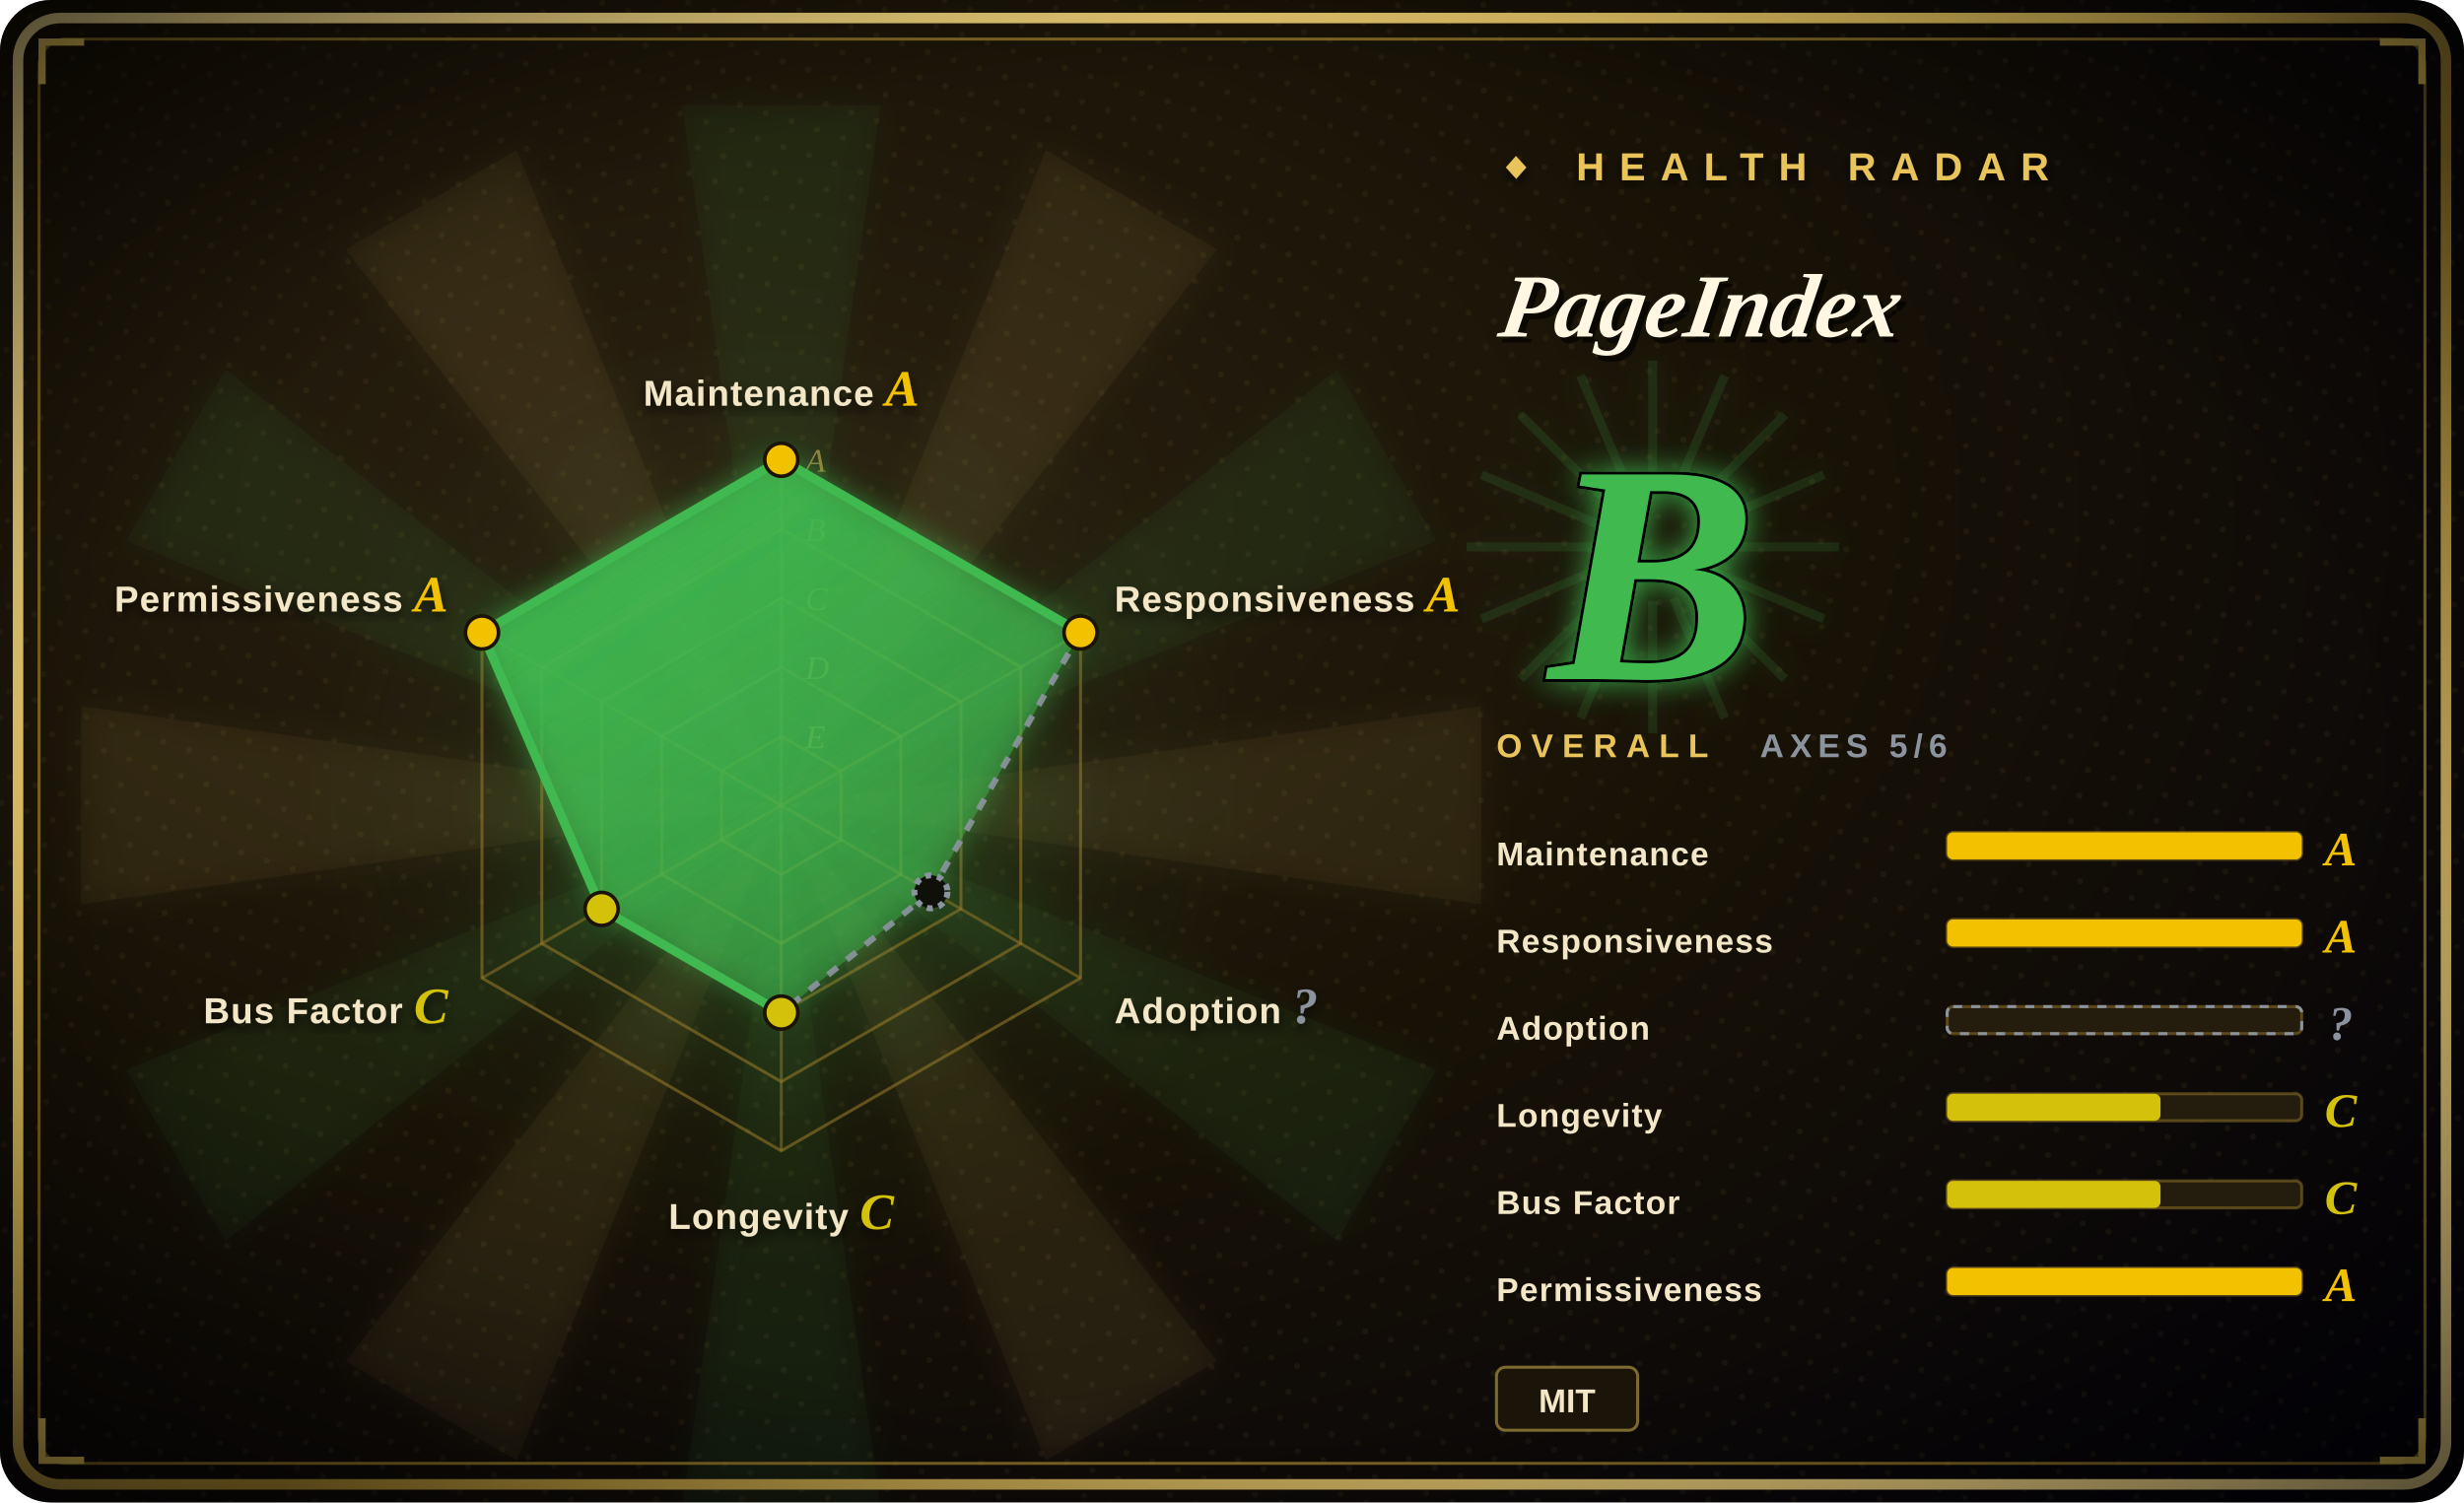
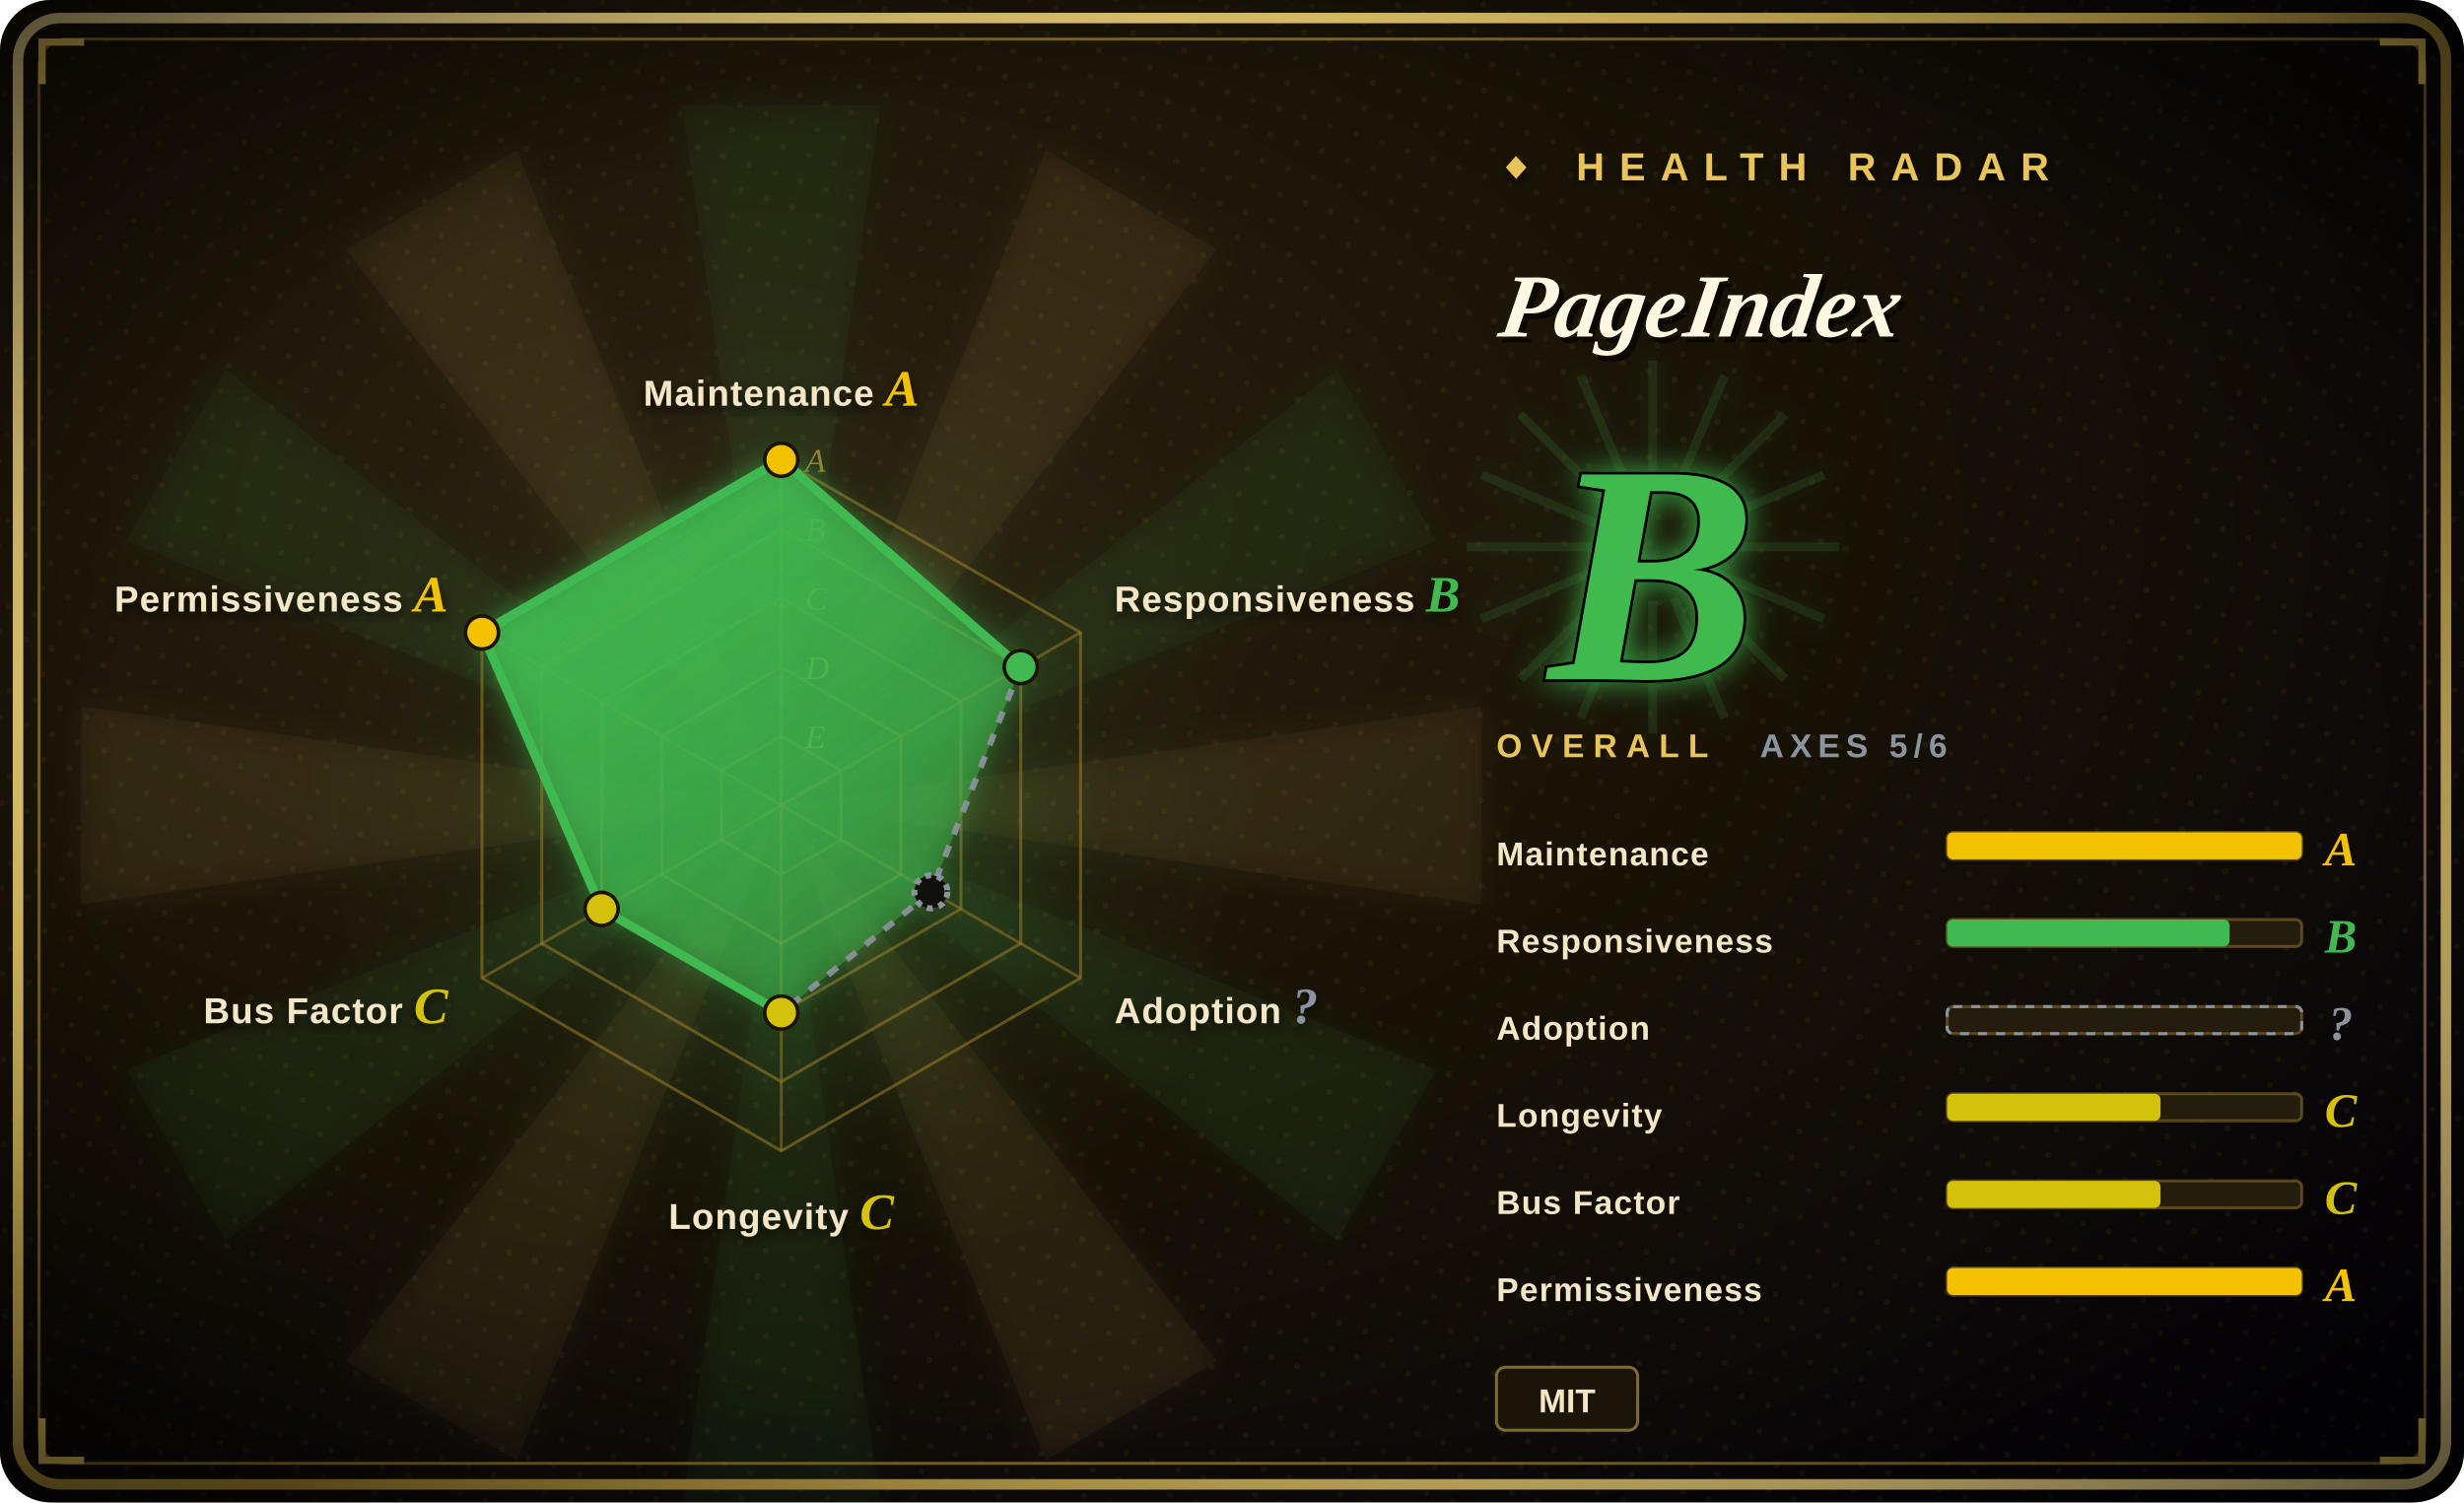
<svg xmlns="http://www.w3.org/2000/svg" width="820" height="500" viewBox="0 0 820 500">
  <defs>
    <radialGradient id="bg" cx="30%" cy="34%" r="90%">
      <stop offset="0%" stop-color="#2a2010" />
      <stop offset="48%" stop-color="#181206" />
      <stop offset="100%" stop-color="#05030a" />
    </radialGradient>
    <radialGradient id="vig" cx="50%" cy="50%" r="72%">
      <stop offset="62%" stop-color="#000000" stop-opacity="0" />
      <stop offset="100%" stop-color="#000000" stop-opacity="0.72" />
    </radialGradient>
    <linearGradient id="frame" x1="0" y1="0" x2="1" y2="1">
      <stop offset="0%" stop-color="#f6dd92" />
      <stop offset="45%" stop-color="#E8C45A" />
      <stop offset="55%" stop-color="#9c7d2a" />
      <stop offset="100%" stop-color="#f6dd92" />
    </linearGradient>
    <linearGradient id="poly" x1="0" y1="0" x2="0.7" y2="1">
      <stop offset="0%" stop-color="#3FB950" stop-opacity="0.92" />
      <stop offset="100%" stop-color="#3FB950" stop-opacity="0.34" />
    </linearGradient>
    <radialGradient id="halo" cx="50%" cy="50%" r="50%">
      <stop offset="0%" stop-color="#3FB950" stop-opacity="0.34" />
      <stop offset="68%" stop-color="#3FB950" stop-opacity="0.04" />
      <stop offset="100%" stop-color="#3FB950" stop-opacity="0" />
    </radialGradient>
    <filter id="glow" x="-60%" y="-60%" width="220%" height="220%">
      <feGaussianBlur stdDeviation="5" result="b" />
      <feMerge>
        <feMergeNode in="b" />
        <feMergeNode in="SourceGraphic" />
      </feMerge>
    </filter>
    <filter id="soft" x="-30%" y="-30%" width="160%" height="160%">
      <feDropShadow dx="0" dy="2" stdDeviation="2" flood-color="#000" flood-opacity="0.7" />
    </filter>
    <pattern id="halftone" width="9" height="9" patternUnits="userSpaceOnUse" patternTransform="rotate(18)">
      <circle cx="2" cy="2" r="1" fill="#E8C45A" fill-opacity="0.06" />
    </pattern>
  </defs>
  <rect width="820" height="500" rx="17" fill="url(#bg)" />
  <rect width="820" height="500" rx="17" fill="url(#halftone)" />
  <g opacity="0.5" filter="url(#glow)">
    <path d="M260,268 L493,235 L493,301 Z" fill="#E8C45A" fill-opacity="0.10" />
    <path d="M260,268 L478,356 L445,413 Z" fill="#3FB950" fill-opacity="0.10" />
    <path d="M260,268 L405,453 L348,486 Z" fill="#E8C45A" fill-opacity="0.10" />
    <path d="M260,268 L293,501 L227,501 Z" fill="#3FB950" fill-opacity="0.10" />
    <path d="M260,268 L172,486 L115,453 Z" fill="#E8C45A" fill-opacity="0.10" />
    <path d="M260,268 L75,413 L42,356 Z" fill="#3FB950" fill-opacity="0.10" />
    <path d="M260,268 L27,301 L27,235 Z" fill="#E8C45A" fill-opacity="0.10" />
    <path d="M260,268 L42,180 L75,123 Z" fill="#3FB950" fill-opacity="0.10" />
    <path d="M260,268 L115,83 L172,50 Z" fill="#E8C45A" fill-opacity="0.10" />
    <path d="M260,268 L227,35 L293,35 Z" fill="#3FB950" fill-opacity="0.10" />
    <path d="M260,268 L348,50 L405,83 Z" fill="#E8C45A" fill-opacity="0.10" />
    <path d="M260,268 L445,123 L478,180 Z" fill="#3FB950" fill-opacity="0.10" />
  </g>
  <circle cx="260" cy="268" r="161" fill="url(#halo)" />
  <rect x="6" y="6" width="808" height="488" rx="14" fill="none" stroke="url(#frame)" stroke-width="3.5" />
  <rect x="13" y="13" width="794" height="474" rx="9" fill="none" stroke="#9c7d2a" stroke-width="1" stroke-opacity="0.8" />
  <path d="M14,28 L14,14 L28,14" fill="none" stroke="#E8C45A" stroke-width="2.4" />
  <path d="M806,28 L806,14 L792,14" fill="none" stroke="#E8C45A" stroke-width="2.4" />
  <path d="M14,472 L14,486 L28,486" fill="none" stroke="#E8C45A" stroke-width="2.4" />
  <path d="M806,472 L806,486 L792,486" fill="none" stroke="#E8C45A" stroke-width="2.4" />
  <rect width="820" height="500" rx="17" fill="url(#vig)" />
  <polygon points="260.0,153.0 359.6,210.5 359.6,325.5 260.0,383.0 160.4,325.5 160.4,210.5" fill="none" stroke="#9c7d2a" stroke-opacity="0.55" stroke-width="1" />
  <polygon points="260.0,176.0 339.7,222.0 339.7,314.0 260.0,360.0 180.3,314.0 180.3,222.0" fill="none" stroke="#9c7d2a" stroke-opacity="0.55" stroke-width="1" />
  <polygon points="260.0,199.0 319.8,233.5 319.8,302.5 260.0,337.0 200.2,302.5 200.2,233.5" fill="none" stroke="#9c7d2a" stroke-opacity="0.55" stroke-width="1" />
  <polygon points="260.0,222.0 299.8,245.0 299.8,291.0 260.0,314.0 220.2,291.0 220.2,245.0" fill="none" stroke="#9c7d2a" stroke-opacity="0.55" stroke-width="1" />
  <polygon points="260.0,245.0 279.9,256.5 279.9,279.5 260.0,291.0 240.1,279.5 240.1,256.5" fill="none" stroke="#9c7d2a" stroke-opacity="0.55" stroke-width="1" />
  <line x1="260" y1="268" x2="260.0" y2="153.0" stroke="#9c7d2a" stroke-opacity="0.5" stroke-width="1" />
  <line x1="260" y1="268" x2="359.6" y2="210.5" stroke="#9c7d2a" stroke-opacity="0.5" stroke-width="1" />
  <line x1="260" y1="268" x2="359.6" y2="325.5" stroke="#9c7d2a" stroke-opacity="0.5" stroke-width="1" />
  <line x1="260" y1="268" x2="260.0" y2="383.0" stroke="#9c7d2a" stroke-opacity="0.5" stroke-width="1" />
  <line x1="260" y1="268" x2="160.4" y2="325.5" stroke="#9c7d2a" stroke-opacity="0.5" stroke-width="1" />
  <line x1="260" y1="268" x2="160.4" y2="210.5" stroke="#9c7d2a" stroke-opacity="0.5" stroke-width="1" />
  <text x="268" y="157.0" font-size="11" font-style="italic" fill="#E8C45A" fill-opacity="0.55" font-family="'Georgia','Times New Roman',serif">A</text>
  <text x="268" y="180.0" font-size="11" font-style="italic" fill="#E8C45A" fill-opacity="0.55" font-family="'Georgia','Times New Roman',serif">B</text>
  <text x="268" y="203.0" font-size="11" font-style="italic" fill="#E8C45A" fill-opacity="0.55" font-family="'Georgia','Times New Roman',serif">C</text>
  <text x="268" y="226.0" font-size="11" font-style="italic" fill="#E8C45A" fill-opacity="0.55" font-family="'Georgia','Times New Roman',serif">D</text>
  <text x="268" y="249.0" font-size="11" font-style="italic" fill="#E8C45A" fill-opacity="0.55" font-family="'Georgia','Times New Roman',serif">E</text>
-   <polygon points="260.0,153.0 359.6,210.5 309.8,296.8 260.0,337.0 200.2,302.5 160.4,210.5" fill="url(#poly)" filter="url(#glow)" />
-   <line x1="260.0" y1="153.0" x2="359.6" y2="210.5" stroke="#3FB950" stroke-width="3" />
-   <line x1="359.6" y1="210.5" x2="309.8" y2="296.8" stroke="#8B949E" stroke-width="2" stroke-dasharray="4 4" stroke-opacity="0.92" />
+   <polygon points="260.0,153.0 339.7,222.0 309.8,296.8 260.0,337.0 200.2,302.5 160.4,210.5" fill="url(#poly)" filter="url(#glow)" />
+   <line x1="260.0" y1="153.0" x2="339.7" y2="222.0" stroke="#3FB950" stroke-width="3" />
+   <line x1="339.7" y1="222.0" x2="309.8" y2="296.8" stroke="#8B949E" stroke-width="2" stroke-dasharray="4 4" stroke-opacity="0.92" />
  <line x1="309.8" y1="296.8" x2="260.0" y2="337.0" stroke="#8B949E" stroke-width="2" stroke-dasharray="4 4" stroke-opacity="0.92" />
  <line x1="260.0" y1="337.0" x2="200.2" y2="302.5" stroke="#3FB950" stroke-width="3" />
  <line x1="200.2" y1="302.5" x2="160.4" y2="210.5" stroke="#3FB950" stroke-width="3" />
  <line x1="160.4" y1="210.5" x2="260.0" y2="153.0" stroke="#3FB950" stroke-width="3" />
  <circle cx="260.0" cy="153.0" r="5.5" fill="#F2C200" stroke="#1a1306" stroke-width="1.2" />
-   <circle cx="359.6" cy="210.5" r="5.5" fill="#F2C200" stroke="#1a1306" stroke-width="1.2" />
+   <circle cx="339.7" cy="222.0" r="5.5" fill="#3FB950" stroke="#1a1306" stroke-width="1.2" />
  <circle cx="309.8" cy="296.8" r="5.5" fill="#10100b" stroke="#8B949E" stroke-width="2" stroke-dasharray="2 2" />
  <circle cx="260.0" cy="337.0" r="5.5" fill="#D4C20A" stroke="#1a1306" stroke-width="1.2" />
  <circle cx="200.2" cy="302.5" r="5.5" fill="#D4C20A" stroke="#1a1306" stroke-width="1.2" />
  <circle cx="160.4" cy="210.5" r="5.5" fill="#F2C200" stroke="#1a1306" stroke-width="1.2" />
  <text x="260.0" y="135.0" font-size="12" font-weight="900" fill="#f3e7c8" text-anchor="middle" font-family="'Arial Black','Helvetica Neue',Arial,sans-serif" letter-spacing="0.4" filter="url(#soft)">Maintenance <tspan fill="#F2C200" font-family="'Georgia','Times New Roman',serif" font-style="italic" font-size="17">A</tspan>
  </text>
-   <text x="370.9" y="203.5" font-size="12" font-weight="900" fill="#f3e7c8" text-anchor="start" font-family="'Arial Black','Helvetica Neue',Arial,sans-serif" letter-spacing="0.4" filter="url(#soft)">Responsiveness <tspan fill="#F2C200" font-family="'Georgia','Times New Roman',serif" font-style="italic" font-size="17">A</tspan>
+   <text x="370.9" y="203.5" font-size="12" font-weight="900" fill="#f3e7c8" text-anchor="start" font-family="'Arial Black','Helvetica Neue',Arial,sans-serif" letter-spacing="0.4" filter="url(#soft)">Responsiveness <tspan fill="#3FB950" font-family="'Georgia','Times New Roman',serif" font-style="italic" font-size="17">B</tspan>
  </text>
  <text x="370.9" y="340.5" font-size="12" font-weight="900" fill="#f3e7c8" text-anchor="start" font-family="'Arial Black','Helvetica Neue',Arial,sans-serif" letter-spacing="0.4" filter="url(#soft)">Adoption <tspan fill="#8B949E" font-family="'Georgia','Times New Roman',serif" font-style="italic" font-size="17">?</tspan>
  </text>
  <text x="260.0" y="409.0" font-size="12" font-weight="900" fill="#f3e7c8" text-anchor="middle" font-family="'Arial Black','Helvetica Neue',Arial,sans-serif" letter-spacing="0.4" filter="url(#soft)">Longevity <tspan fill="#D4C20A" font-family="'Georgia','Times New Roman',serif" font-style="italic" font-size="17">C</tspan>
  </text>
  <text x="149.1" y="340.5" font-size="12" font-weight="900" fill="#f3e7c8" text-anchor="end" font-family="'Arial Black','Helvetica Neue',Arial,sans-serif" letter-spacing="0.4" filter="url(#soft)">Bus Factor <tspan fill="#D4C20A" font-family="'Georgia','Times New Roman',serif" font-style="italic" font-size="17">C</tspan>
  </text>
  <text x="149.1" y="203.5" font-size="12" font-weight="900" fill="#f3e7c8" text-anchor="end" font-family="'Arial Black','Helvetica Neue',Arial,sans-serif" letter-spacing="0.4" filter="url(#soft)">Permissiveness <tspan fill="#F2C200" font-family="'Georgia','Times New Roman',serif" font-style="italic" font-size="17">A</tspan>
  </text>
  <text x="498" y="60" font-size="13" letter-spacing="5" fill="#E8C45A" font-weight="900" font-family="'Arial Black','Helvetica Neue',Arial,sans-serif" filter="url(#soft)">◆ HEALTH RADAR</text>
  <g transform="translate(498,112) skewX(-9)">
    <text x="2" y="2" font-size="30" font-weight="900" font-style="italic" fill="#000" fill-opacity="0.6" font-family="'Georgia','Times New Roman',serif">PageIndex</text>
    <text x="0" y="0" font-size="30" font-weight="900" font-style="italic" fill="#fff7e2" font-family="'Georgia','Times New Roman',serif">PageIndex</text>
  </g>
  <line x1="498" y1="124" x2="648" y2="124" stroke="url(#frame)" stroke-width="2" />
  <g opacity="0.85" filter="url(#glow)">
    <line x1="568" y1="182" x2="612" y2="182" stroke="#3FB950" stroke-opacity="0.16" stroke-width="3" />
    <line x1="567" y1="189" x2="607" y2="206" stroke="#3FB950" stroke-opacity="0.16" stroke-width="3" />
    <line x1="563" y1="195" x2="594" y2="226" stroke="#3FB950" stroke-opacity="0.16" stroke-width="3" />
    <line x1="557" y1="199" x2="574" y2="239" stroke="#3FB950" stroke-opacity="0.16" stroke-width="3" />
    <line x1="550" y1="200" x2="550" y2="244" stroke="#3FB950" stroke-opacity="0.16" stroke-width="3" />
    <line x1="543" y1="199" x2="526" y2="239" stroke="#3FB950" stroke-opacity="0.16" stroke-width="3" />
    <line x1="537" y1="195" x2="506" y2="226" stroke="#3FB950" stroke-opacity="0.16" stroke-width="3" />
    <line x1="533" y1="189" x2="493" y2="206" stroke="#3FB950" stroke-opacity="0.16" stroke-width="3" />
    <line x1="532" y1="182" x2="488" y2="182" stroke="#3FB950" stroke-opacity="0.16" stroke-width="3" />
    <line x1="533" y1="175" x2="493" y2="158" stroke="#3FB950" stroke-opacity="0.16" stroke-width="3" />
    <line x1="537" y1="169" x2="506" y2="138" stroke="#3FB950" stroke-opacity="0.16" stroke-width="3" />
    <line x1="543" y1="165" x2="526" y2="125" stroke="#3FB950" stroke-opacity="0.16" stroke-width="3" />
    <line x1="550" y1="164" x2="550" y2="120" stroke="#3FB950" stroke-opacity="0.16" stroke-width="3" />
    <line x1="557" y1="165" x2="574" y2="125" stroke="#3FB950" stroke-opacity="0.16" stroke-width="3" />
    <line x1="563" y1="169" x2="594" y2="138" stroke="#3FB950" stroke-opacity="0.16" stroke-width="3" />
    <line x1="567" y1="175" x2="607" y2="158" stroke="#3FB950" stroke-opacity="0.16" stroke-width="3" />
  </g>
  <text x="550" y="226" font-size="104" font-weight="900" font-style="italic" text-anchor="middle" fill="#3FB950" stroke="#000" stroke-width="2" paint-order="stroke" font-family="'Georgia','Times New Roman',serif" filter="url(#glow)">B</text>
  <text x="498" y="252" font-size="11" letter-spacing="3" fill="#E8C45A" font-family="'Arial Black','Helvetica Neue',Arial,sans-serif" font-weight="900">OVERALL</text>
  <text x="648" y="252" font-size="11" letter-spacing="2" fill="#8B949E" font-family="'Arial Black','Helvetica Neue',Arial,sans-serif" font-weight="900" text-anchor="end">AXES 5/6</text>
  <text x="498" y="288" font-size="11" font-weight="900" fill="#f3e7c8" font-family="'Arial Black','Helvetica Neue',Arial,sans-serif" letter-spacing="0.4">Maintenance</text>
  <rect x="648" y="277" width="118" height="9" rx="2" fill="#241d0e" stroke="#9c7d2a" stroke-opacity="0.5" />
  <rect x="648" y="277" width="118" height="9" rx="2" fill="#F2C200" />
  <text x="779" y="288" font-size="16" font-weight="900" font-style="italic" fill="#F2C200" font-family="'Georgia','Times New Roman',serif" text-anchor="middle">A</text>
  <text x="498" y="317" font-size="11" font-weight="900" fill="#f3e7c8" font-family="'Arial Black','Helvetica Neue',Arial,sans-serif" letter-spacing="0.4">Responsiveness</text>
  <rect x="648" y="306" width="118" height="9" rx="2" fill="#241d0e" stroke="#9c7d2a" stroke-opacity="0.5" />
-   <rect x="648" y="306" width="118" height="9" rx="2" fill="#F2C200" />
-   <text x="779" y="317" font-size="16" font-weight="900" font-style="italic" fill="#F2C200" font-family="'Georgia','Times New Roman',serif" text-anchor="middle">A</text>
+   <rect x="648" y="306" width="94" height="9" rx="2" fill="#3FB950" />
+   <text x="779" y="317" font-size="16" font-weight="900" font-style="italic" fill="#3FB950" font-family="'Georgia','Times New Roman',serif" text-anchor="middle">B</text>
  <text x="498" y="346" font-size="11" font-weight="900" fill="#f3e7c8" font-family="'Arial Black','Helvetica Neue',Arial,sans-serif" letter-spacing="0.4">Adoption</text>
  <rect x="648" y="335" width="118" height="9" rx="2" fill="#241d0e" stroke="#9c7d2a" stroke-opacity="0.5" />
  <rect x="648" y="335" width="118" height="9" rx="2" fill="none" stroke="#8B949E" stroke-dasharray="3 3" />
  <text x="779" y="346" font-size="16" font-weight="900" font-style="italic" fill="#8B949E" font-family="'Georgia','Times New Roman',serif" text-anchor="middle">?</text>
  <text x="498" y="375" font-size="11" font-weight="900" fill="#f3e7c8" font-family="'Arial Black','Helvetica Neue',Arial,sans-serif" letter-spacing="0.4">Longevity</text>
  <rect x="648" y="364" width="118" height="9" rx="2" fill="#241d0e" stroke="#9c7d2a" stroke-opacity="0.5" />
  <rect x="648" y="364" width="71" height="9" rx="2" fill="#D4C20A" />
  <text x="779" y="375" font-size="16" font-weight="900" font-style="italic" fill="#D4C20A" font-family="'Georgia','Times New Roman',serif" text-anchor="middle">C</text>
  <text x="498" y="404" font-size="11" font-weight="900" fill="#f3e7c8" font-family="'Arial Black','Helvetica Neue',Arial,sans-serif" letter-spacing="0.4">Bus Factor</text>
  <rect x="648" y="393" width="118" height="9" rx="2" fill="#241d0e" stroke="#9c7d2a" stroke-opacity="0.5" />
  <rect x="648" y="393" width="71" height="9" rx="2" fill="#D4C20A" />
  <text x="779" y="404" font-size="16" font-weight="900" font-style="italic" fill="#D4C20A" font-family="'Georgia','Times New Roman',serif" text-anchor="middle">C</text>
  <text x="498" y="433" font-size="11" font-weight="900" fill="#f3e7c8" font-family="'Arial Black','Helvetica Neue',Arial,sans-serif" letter-spacing="0.4">Permissiveness</text>
  <rect x="648" y="422" width="118" height="9" rx="2" fill="#241d0e" stroke="#9c7d2a" stroke-opacity="0.5" />
  <rect x="648" y="422" width="118" height="9" rx="2" fill="#F2C200" />
  <text x="779" y="433" font-size="16" font-weight="900" font-style="italic" fill="#F2C200" font-family="'Georgia','Times New Roman',serif" text-anchor="middle">A</text>
  <rect x="498" y="455" width="47" height="21" rx="3" fill="#1b1408" stroke="#E8C45A" stroke-opacity="0.5" />
  <text x="521.5" y="470" font-size="11" font-weight="700" fill="#f3e7c8" text-anchor="middle" font-family="'Arial Black','Helvetica Neue',Arial,sans-serif">MIT</text>
</svg>
